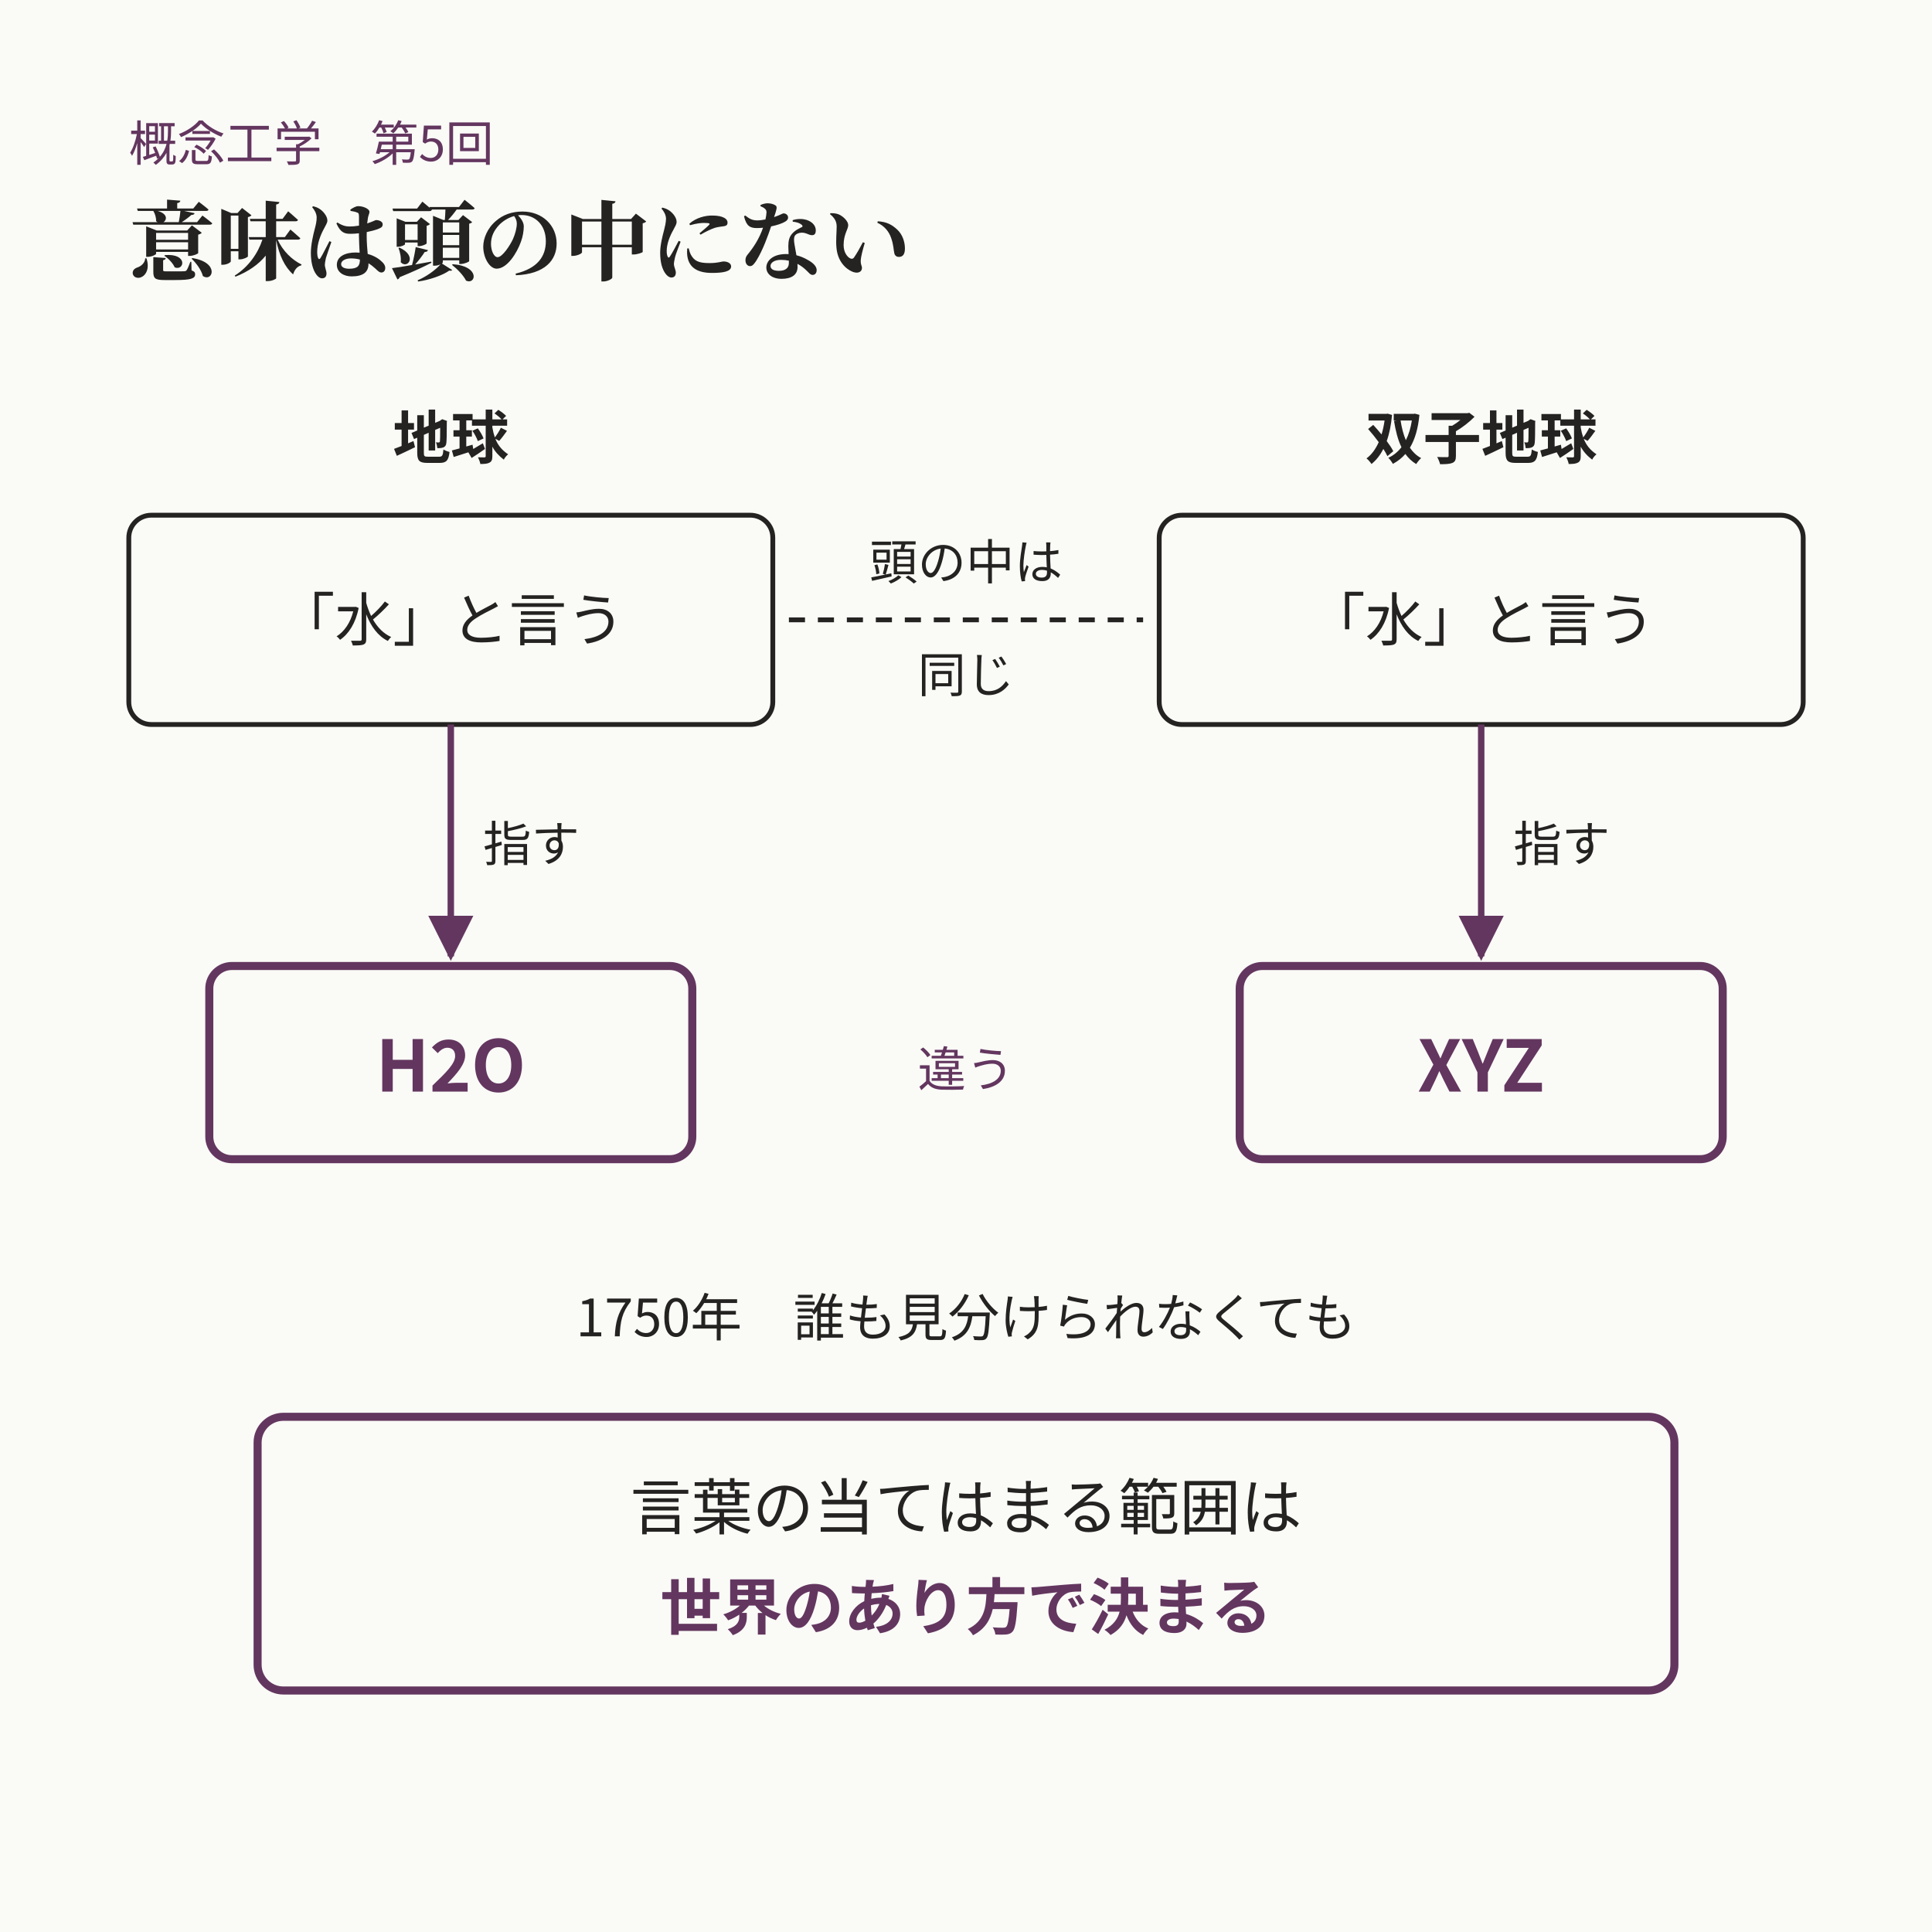
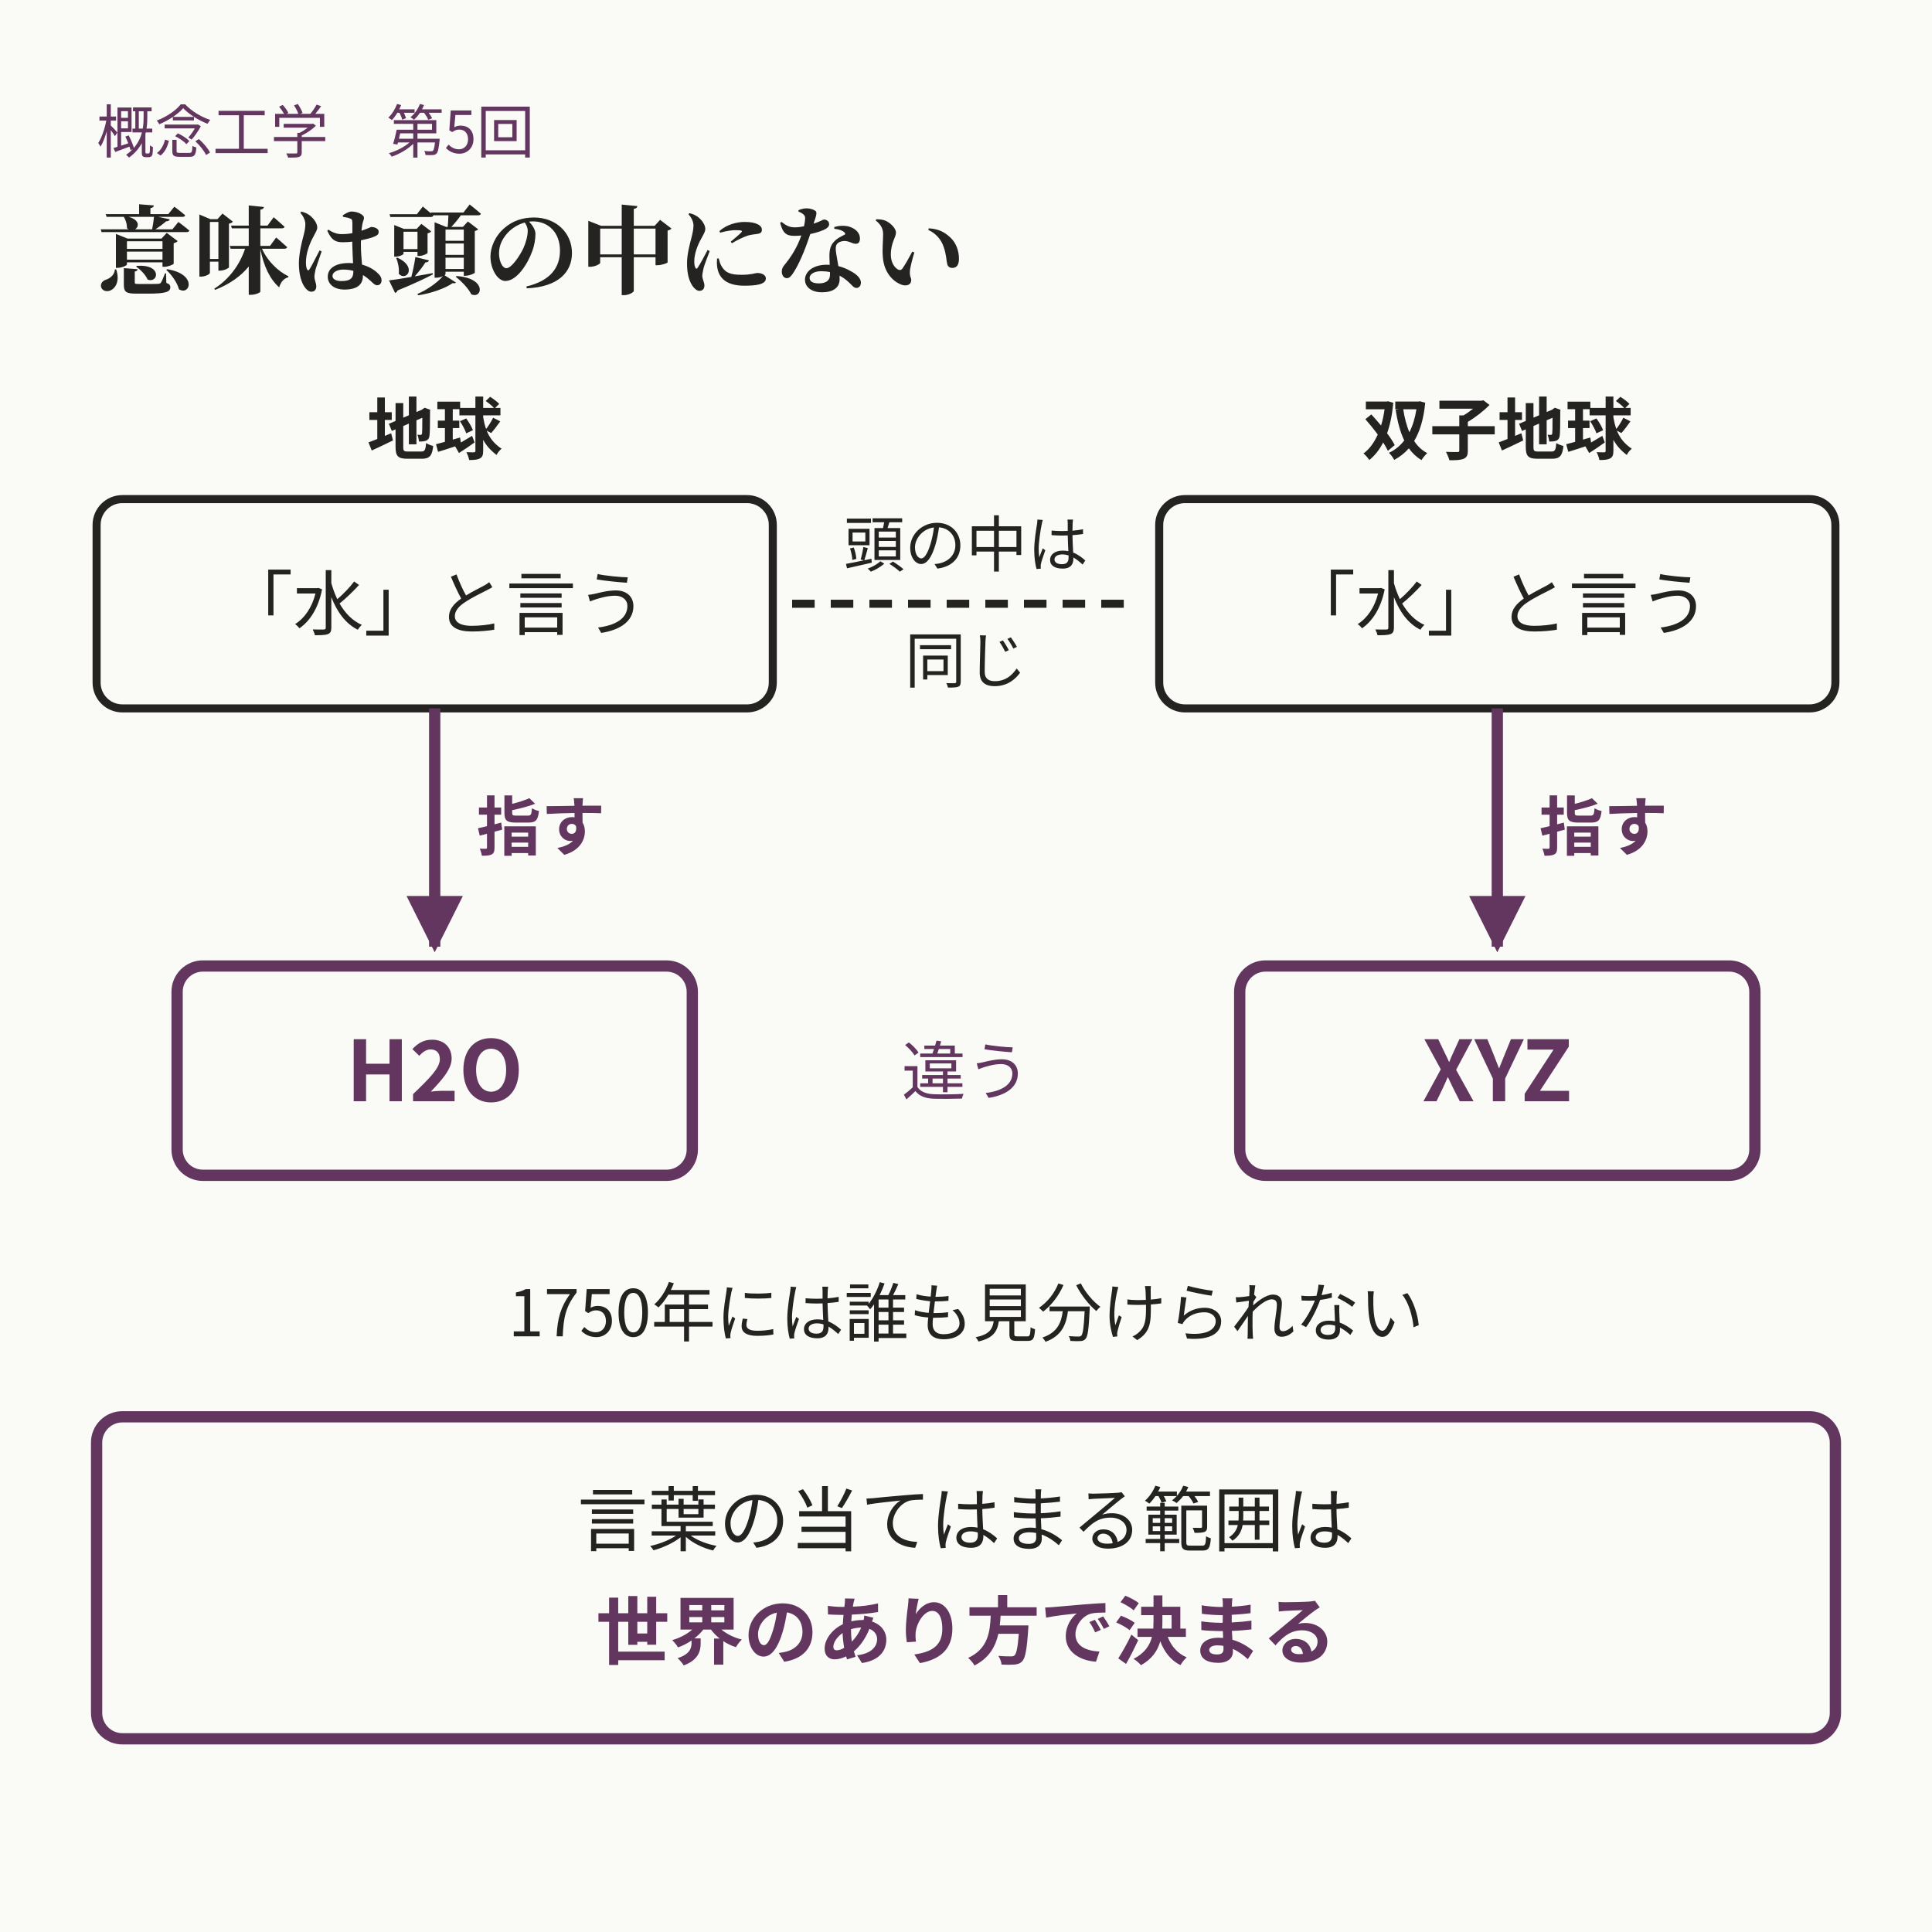
<svg xmlns="http://www.w3.org/2000/svg" width="1200" height="1200" viewBox="0 0 1200 1200">
  <defs>
-     <marker id="ai" viewBox="0 0 10 10" refX="9" refY="5" markerWidth="7" markerHeight="7" orient="auto-start-reverse">
+     <marker id="ai" viewBox="0 0 10 10" refX="9" refY="5" markerWidth="6" markerHeight="6" orient="auto-start-reverse">
      <path d="M0,0 L10,5 L0,10 z" fill="#242321" />
    </marker>
-     <marker id="aa" viewBox="0 0 10 10" refX="9" refY="5" markerWidth="7" markerHeight="7" orient="auto-start-reverse">
+     <marker id="aa" viewBox="0 0 10 10" refX="9" refY="5" markerWidth="5" markerHeight="5" orient="auto-start-reverse">
      <path d="M0,0 L10,5 L0,10 z" fill="#63365F" />
    </marker>
  </defs>
  <rect width="1200" height="1200" fill="#FAFAF7" />
-   <text x="80" y="100" font-family="Noto Sans CJK JP" font-size="30" fill="#63365F">概念工学　第5回</text>
-   <text x="80" y="170" font-family="Noto Serif CJK JP" font-size="54" font-weight="bold" fill="#242321">意味は頭の中にない</text>
-   <text x="280" y="285" text-anchor="middle" font-family="Noto Sans CJK JP" font-size="36" font-weight="bold" fill="#242321">地球</text>
-   <text x="920" y="285" text-anchor="middle" font-family="Noto Sans CJK JP" font-size="36" font-weight="bold" fill="#242321">双子地球</text>
-   <rect x="80" y="320" width="400" height="130" rx="14" fill="#FAFAF7" stroke="#242321" stroke-width="3" />
-   <text x="280" y="398" text-anchor="middle" font-family="Noto Sans CJK JP" font-size="36" fill="#242321">「水」と言う</text>
-   <rect x="720" y="320" width="400" height="130" rx="14" fill="#FAFAF7" stroke="#242321" stroke-width="3" />
-   <text x="920" y="398" text-anchor="middle" font-family="Noto Sans CJK JP" font-size="36" fill="#242321">「水」と言う</text>
-   <line x1="490" y1="385" x2="710" y2="385" stroke="#242321" stroke-width="3" stroke-dasharray="10 8" />
-   <text x="600" y="360" text-anchor="middle" font-family="Noto Sans CJK JP" font-size="30" fill="#242321">頭の中は</text>
-   <text x="600" y="430" text-anchor="middle" font-family="Noto Sans CJK JP" font-size="30" fill="#242321">同じ</text>
-   <line x1="280" y1="450" x2="280" y2="594" stroke="#63365F" stroke-width="4" marker-end="url(#aa)" />
-   <line x1="920" y1="450" x2="920" y2="594" stroke="#63365F" stroke-width="4" marker-end="url(#aa)" />
-   <text x="300" y="535" font-family="Noto Sans CJK JP" font-size="30" fill="#242321">指す</text>
-   <text x="940" y="535" font-family="Noto Sans CJK JP" font-size="30" fill="#242321">指す</text>
-   <rect x="130" y="600" width="300" height="120" rx="14" fill="#FAFAF7" stroke="#63365F" stroke-width="5" />
-   <text x="280" y="678" text-anchor="middle" font-family="Noto Sans CJK JP" font-size="44" font-weight="bold" fill="#63365F">H2O</text>
-   <rect x="770" y="600" width="300" height="120" rx="14" fill="#FAFAF7" stroke="#63365F" stroke-width="5" />
-   <text x="920" y="678" text-anchor="middle" font-family="Noto Sans CJK JP" font-size="44" font-weight="bold" fill="#63365F">XYZ</text>
-   <text x="600" y="675" text-anchor="middle" font-family="Noto Sans CJK JP" font-size="30" fill="#63365F">違う</text>
-   <text x="600" y="830" text-anchor="middle" font-family="Noto Sans CJK JP" font-size="32" fill="#242321">1750年　誰も見分けられなくても</text>
-   <rect x="160" y="880" width="880" height="170" rx="16" fill="#FAFAF7" stroke="#63365F" stroke-width="5" />
-   <text x="600" y="950" text-anchor="middle" font-family="Noto Sans CJK JP" font-size="38" fill="#242321">言葉の当てはまる範囲は</text>
-   <text x="600" y="1012" text-anchor="middle" font-family="Noto Sans CJK JP" font-size="38" font-weight="bold" fill="#63365F">世界のあり方で決まる</text>
+   <text x="60" y="95" font-family="Noto Sans CJK JP" font-weight="500" font-size="36" fill="#63365F">概念工学　第5回</text>
+   <text x="60" y="178" font-family="Noto Serif CJK JP" font-weight="bold" font-size="60" fill="#242321">意味は頭の中にない</text>
+   <text data-step="1" x="270" y="282" font-size="42" text-anchor="middle" font-family="Noto Sans CJK JP" font-weight="bold" fill="#242321">地球</text>
+   <rect data-step="1" x="60" y="310" width="420" height="130" rx="16" fill="#FAFAF7" stroke="#242321" stroke-width="5" />
+   <text data-step="1" x="270" y="391" font-size="44" text-anchor="middle" font-family="Noto Sans CJK JP" font-weight="500" fill="#242321">「水」と言う</text>
+   <text data-step="2" x="930" y="282" font-size="42" text-anchor="middle" font-family="Noto Sans CJK JP" font-weight="bold" fill="#242321">双子地球</text>
+   <rect data-step="2" x="720" y="310" width="420" height="130" rx="16" fill="#FAFAF7" stroke="#242321" stroke-width="5" />
+   <text data-step="2" x="930" y="391" font-size="44" text-anchor="middle" font-family="Noto Sans CJK JP" font-weight="500" fill="#242321">「水」と言う</text>
+   <line data-step="3" x1="492" y1="375" x2="708" y2="375" stroke="#242321" stroke-width="5" stroke-dasharray="14 10" />
+   <text data-step="3" x="600" y="352" font-size="38" text-anchor="middle" font-family="Noto Sans CJK JP" font-weight="500" fill="#242321">頭の中は</text>
+   <text data-step="3" x="600" y="424" font-size="38" text-anchor="middle" font-family="Noto Sans CJK JP" font-weight="500" fill="#242321">同じ</text>
+   <line data-step="4" x1="270" y1="440" x2="270" y2="588" stroke="#63365F" stroke-width="7" marker-end="url(#aa)" />
+   <text data-step="4" x="296" y="528" font-size="40" font-family="Noto Sans CJK JP" font-weight="bold" fill="#63365F">指す</text>
+   <rect data-step="4" x="110" y="600" width="320" height="130" rx="16" fill="#FAFAF7" stroke="#63365F" stroke-width="7" />
+   <text data-step="4" x="270" y="684" font-size="52" text-anchor="middle" font-family="Noto Sans CJK JP" font-weight="bold" fill="#63365F">H2O</text>
+   <line data-step="5" x1="930" y1="440" x2="930" y2="588" stroke="#63365F" stroke-width="7" marker-end="url(#aa)" />
+   <text data-step="5" x="956" y="528" font-size="40" font-family="Noto Sans CJK JP" font-weight="bold" fill="#63365F">指す</text>
+   <rect data-step="5" x="770" y="600" width="320" height="130" rx="16" fill="#FAFAF7" stroke="#63365F" stroke-width="7" />
+   <text data-step="5" x="930" y="684" font-size="52" text-anchor="middle" font-family="Noto Sans CJK JP" font-weight="bold" fill="#63365F">XYZ</text>
+   <text data-step="5" x="600" y="680" font-size="40" text-anchor="middle" font-family="Noto Sans CJK JP" font-weight="500" fill="#63365F">違う</text>
+   <text data-step="6" x="600" y="830" font-size="40" text-anchor="middle" font-family="Noto Sans CJK JP" font-weight="500" fill="#242321">1750年には誰も見分けられない</text>
+   <rect data-step="7" x="60" y="880" width="1080" height="200" rx="16" fill="#FAFAF7" stroke="#63365F" stroke-width="7" />
+   <text data-step="7" x="600" y="960" font-size="44" text-anchor="middle" font-family="Noto Sans CJK JP" font-weight="500" fill="#242321">言葉の当てはまる範囲は</text>
+   <text data-step="7" x="600" y="1030" font-size="46" text-anchor="middle" font-family="Noto Sans CJK JP" font-weight="bold" fill="#63365F">世界のあり方で決まる</text>
</svg>
